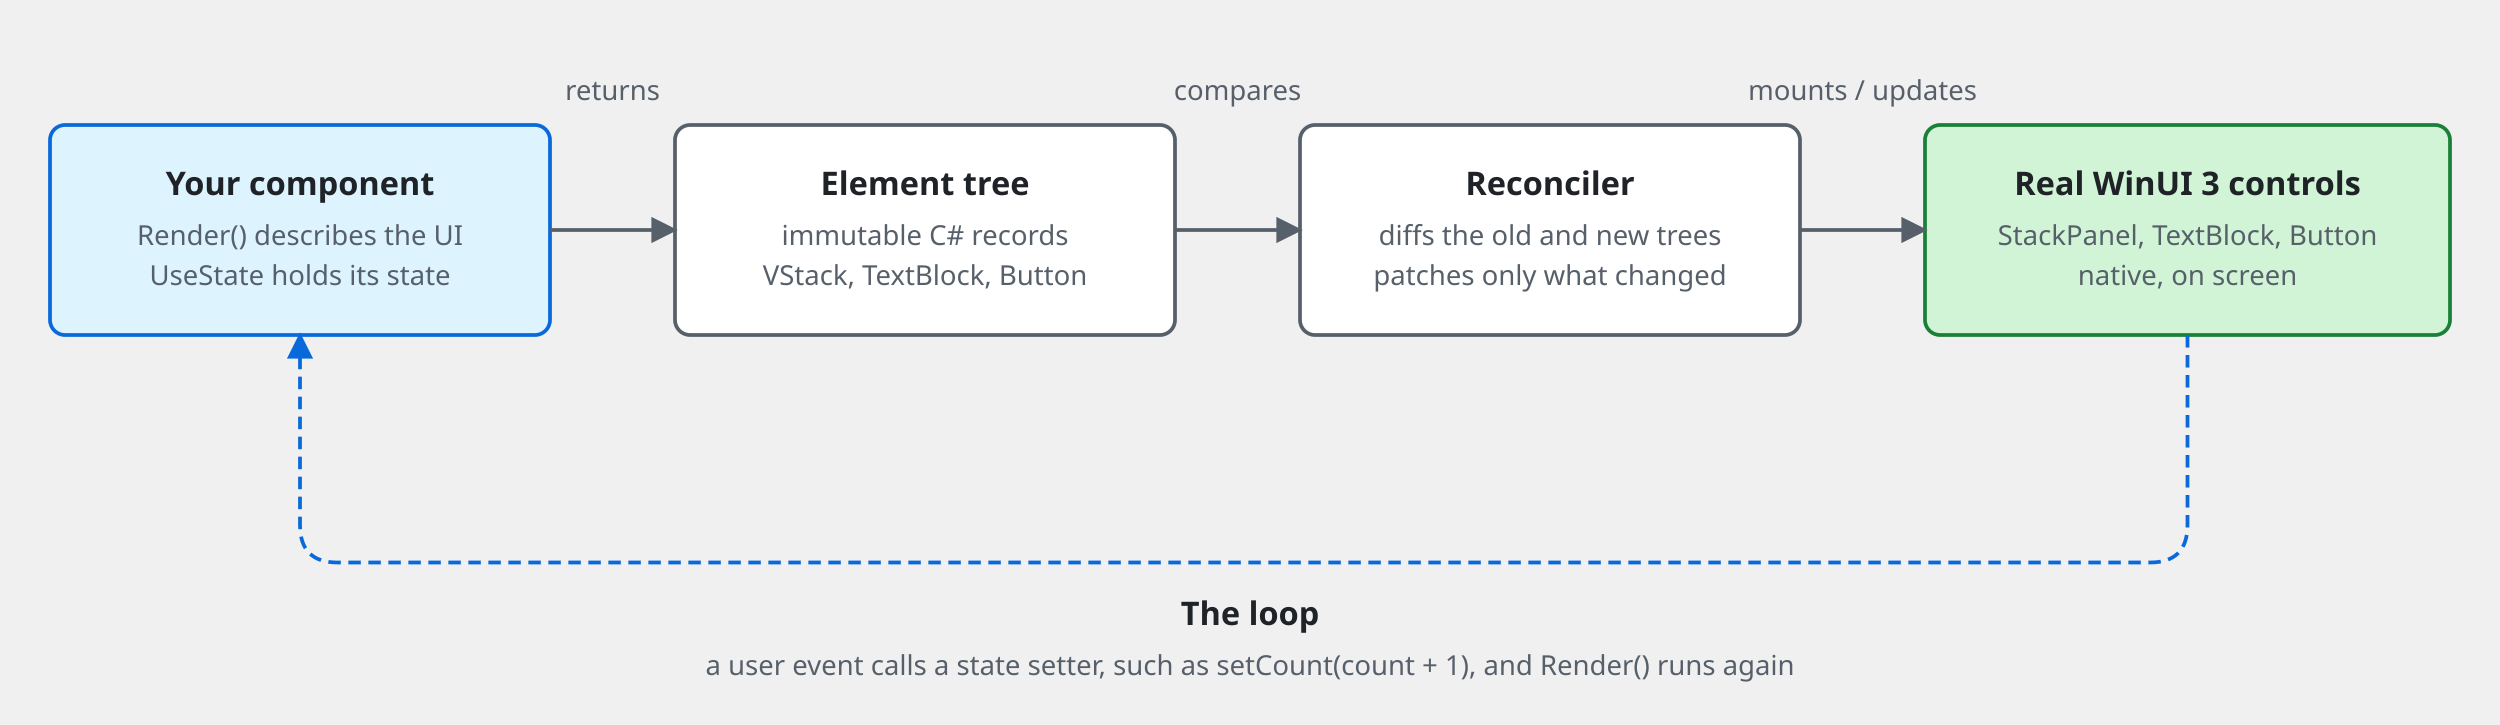
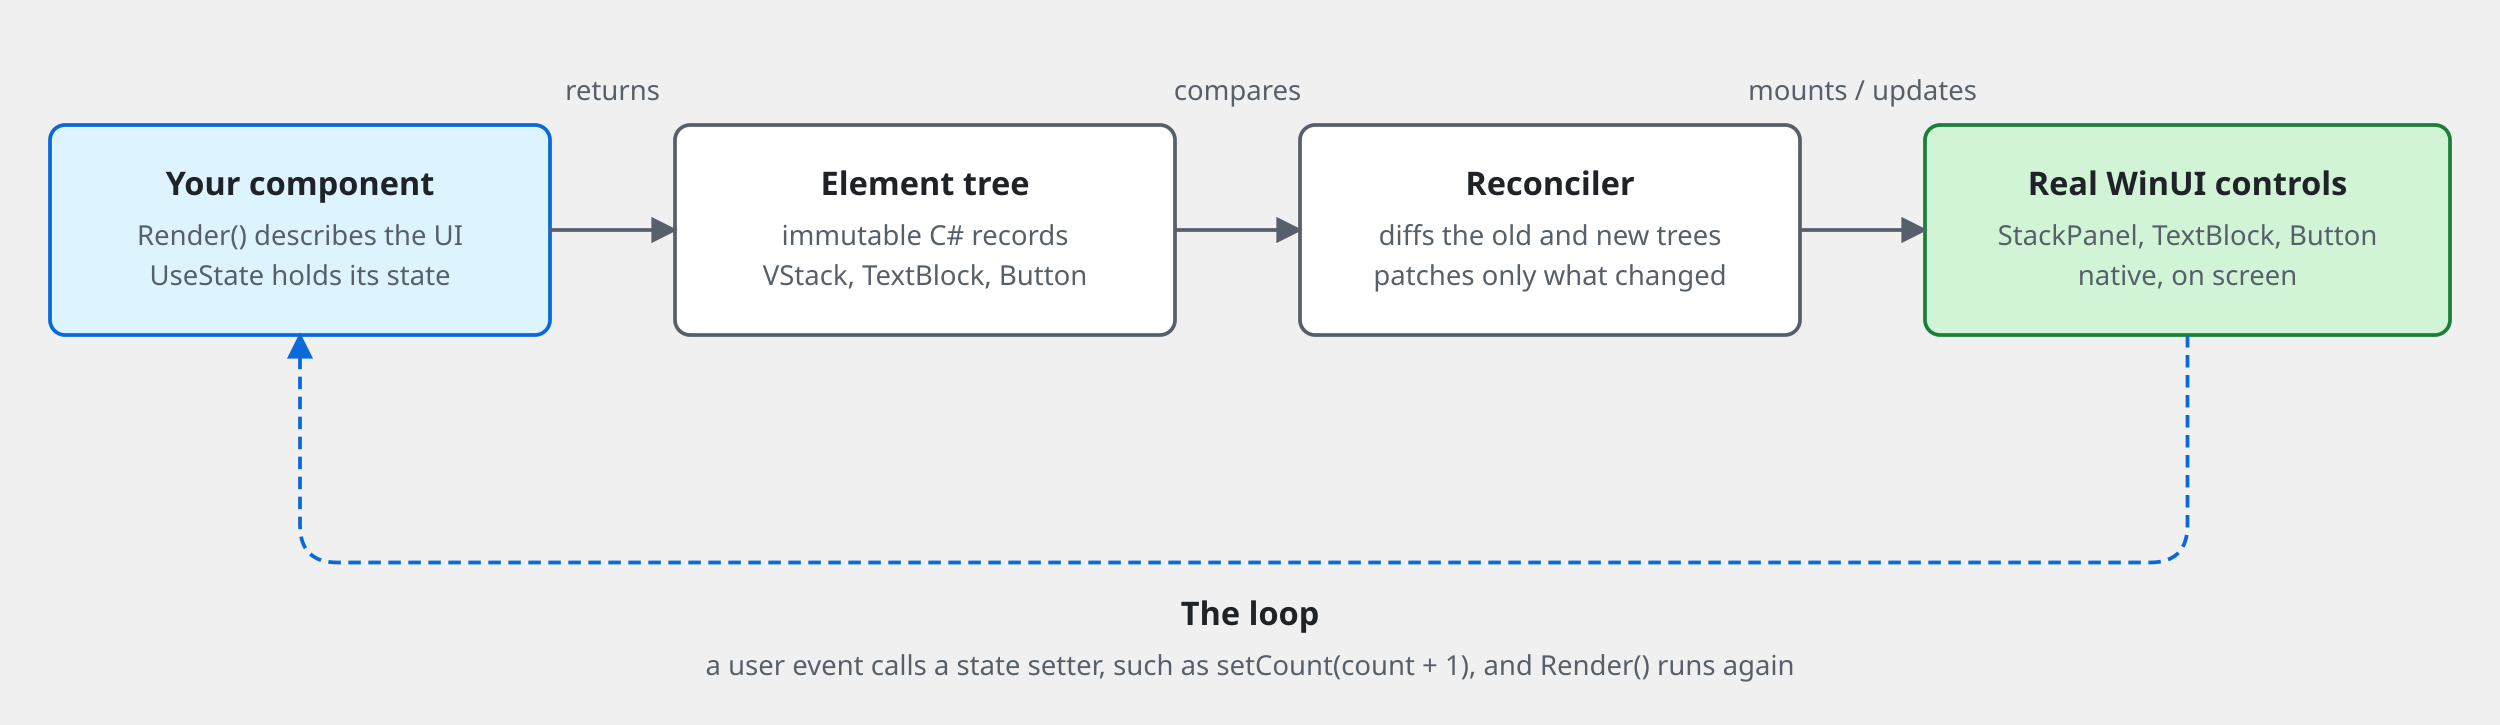
<svg xmlns="http://www.w3.org/2000/svg" viewBox="0 0 1000 290" font-family="Segoe UI, system-ui, -apple-system, sans-serif">
  <style>
    text { fill: #1f2328; }
    .label { font-size: 13px; font-weight: 600; }
    .sub { font-size: 11px; fill: #57606a; }
    .edge-label { font-size: 11px; fill: #57606a; }
    .box { fill: #ffffff; stroke: #57606a; stroke-width: 1.5; }
    .box-accent { fill: #ddf4ff; stroke: #0969da; stroke-width: 1.5; }
    .box-out { fill: #d1f4d6; stroke: #1a7f37; stroke-width: 1.5; }
    .edge { stroke: #57606a; stroke-width: 1.5; fill: none; }
    .edge-loop { stroke: #0969da; stroke-width: 1.5; fill: none; stroke-dasharray: 5 3; }
    .marker-fill { fill: #57606a; }
    .marker-loop { fill: #0969da; }
    @media (prefers-color-scheme: dark) {
      text { fill: #e6edf3; }
      .sub { fill: #8b949e; }
      .edge-label { fill: #8b949e; }
      .box { fill: #161b22; stroke: #8b949e; }
      .box-accent { fill: #0c2d6b; stroke: #58a6ff; }
      .box-out { fill: #033a16; stroke: #3fb950; }
      .edge { stroke: #8b949e; }
      .edge-loop { stroke: #58a6ff; }
      .marker-fill { fill: #8b949e; }
      .marker-loop { fill: #58a6ff; }
    }
  </style>
  <defs>
    <marker id="arr" viewBox="0 0 10 10" refX="9" refY="5" markerWidth="7" markerHeight="7" orient="auto-start-reverse">
      <path class="marker-fill" d="M0 0 L10 5 L0 10 z" />
    </marker>
    <marker id="arr-loop" viewBox="0 0 10 10" refX="9" refY="5" markerWidth="7" markerHeight="7" orient="auto-start-reverse">
      <path class="marker-loop" d="M0 0 L10 5 L0 10 z" />
    </marker>
  </defs>
  <rect class="box-accent" x="20" y="50" width="200" height="84" rx="6" />
  <text class="label" x="120" y="78" text-anchor="middle">Your component</text>
  <text class="sub" x="120" y="98" text-anchor="middle">Render() describes the UI</text>
  <text class="sub" x="120" y="114" text-anchor="middle">UseState holds its state</text>
  <rect class="box" x="270" y="50" width="200" height="84" rx="6" />
  <text class="label" x="370" y="78" text-anchor="middle">Element tree</text>
  <text class="sub" x="370" y="98" text-anchor="middle">immutable C# records</text>
  <text class="sub" x="370" y="114" text-anchor="middle">VStack, TextBlock, Button</text>
  <rect class="box" x="520" y="50" width="200" height="84" rx="6" />
  <text class="label" x="620" y="78" text-anchor="middle">Reconciler</text>
  <text class="sub" x="620" y="98" text-anchor="middle">diffs the old and new trees</text>
  <text class="sub" x="620" y="114" text-anchor="middle">patches only what changed</text>
  <rect class="box-out" x="770" y="50" width="210" height="84" rx="6" />
-   <text class="label" x="875" y="78" text-anchor="middle">Real WinUI 3 controls</text>
+   <text class="label" x="875" y="78" text-anchor="middle">Real WinUI controls</text>
  <text class="sub" x="875" y="98" text-anchor="middle">StackPanel, TextBlock, Button</text>
  <text class="sub" x="875" y="114" text-anchor="middle">native, on screen</text>
  <path class="edge" d="M220 92 L270 92" marker-end="url(#arr)" />
  <text class="edge-label" x="245" y="40" text-anchor="middle">returns</text>
  <path class="edge" d="M470 92 L520 92" marker-end="url(#arr)" />
  <text class="edge-label" x="495" y="40" text-anchor="middle">compares</text>
  <path class="edge" d="M720 92 L770 92" marker-end="url(#arr)" />
  <text class="edge-label" x="745" y="40" text-anchor="middle">mounts / updates</text>
  <path class="edge-loop" d="M875 134 L875 210 Q875 225 860 225 L135 225 Q120 225 120 210 L120 134" marker-end="url(#arr-loop)" />
  <text class="label" x="500" y="250" text-anchor="middle">The loop</text>
  <text class="sub" x="500" y="270" text-anchor="middle">a user event calls a state setter, such as setCount(count + 1), and Render() runs again</text>
</svg>
